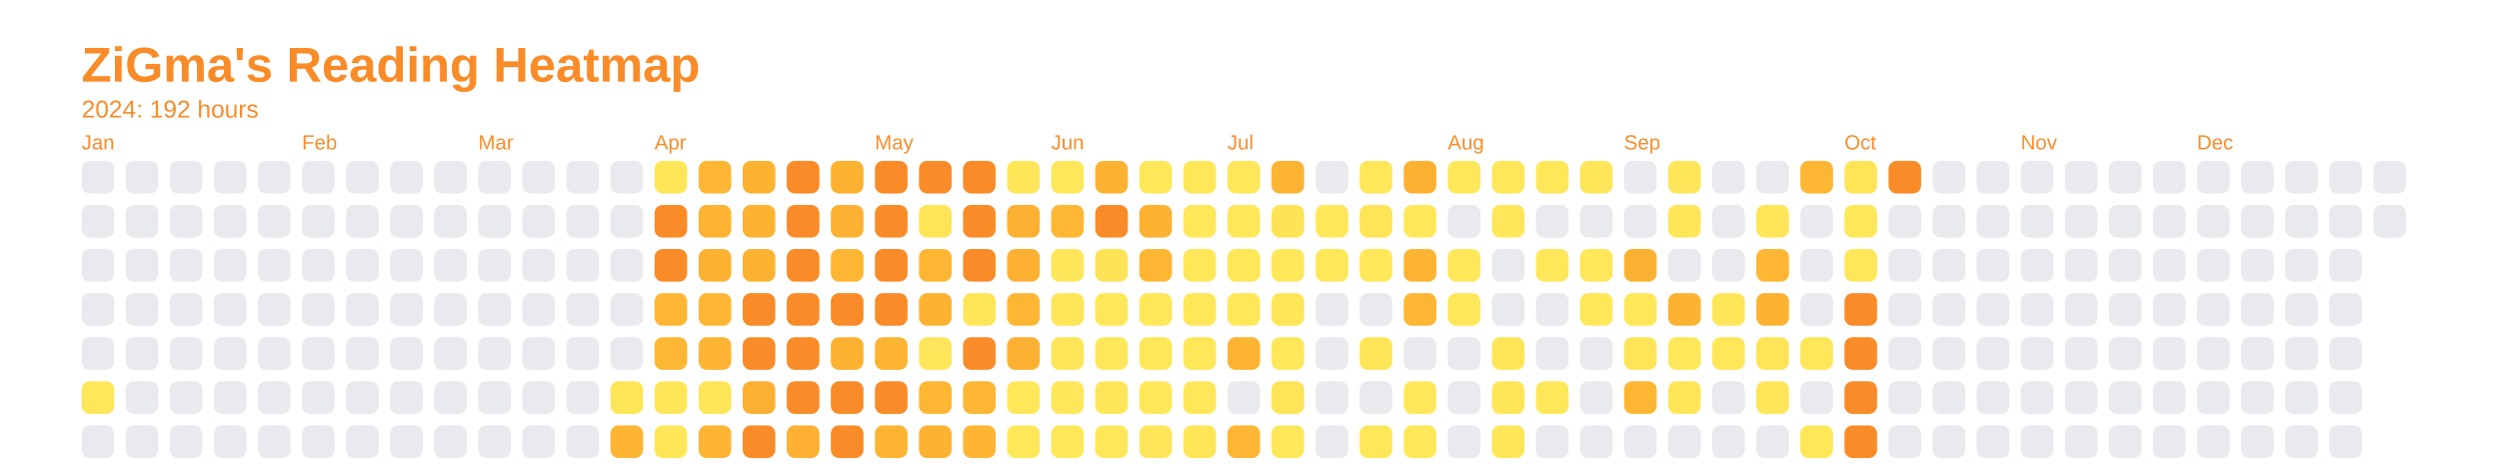
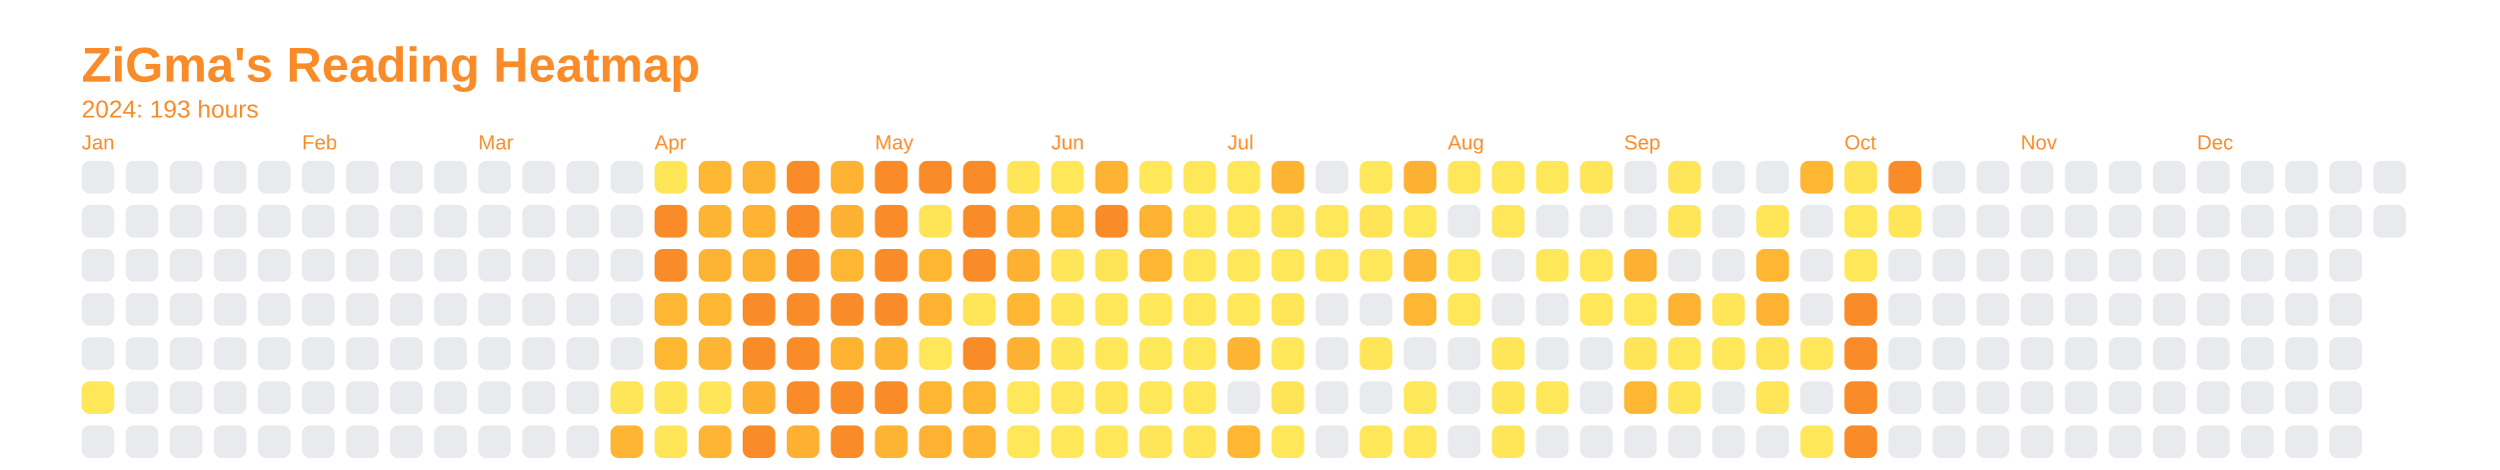
<svg xmlns="http://www.w3.org/2000/svg" baseProfile="full" height="57.5mm" version="1.1" viewBox="0,0,306.2,57.5" width="306.2mm">
  <defs />
  <rect fill="none" height="57.5" width="306.2" x="0" y="0" />
  <text fill="#f98c28" style="font-size:6px; font-family:Arial; font-weight:bold;" x="10" y="10">ZiGma's Reading Heatmap</text>
-   <text fill="#f98c28" style="font-size:3px; font-family:Arial;" x="10" y="14.4">2024: 192 hours</text>
+   <text fill="#f98c28" style="font-size:3px; font-family:Arial;" x="10" y="14.4">2024: 193 hours</text>
  <text fill="#f98c28" style="font-size:2.5px; font-family:Arial" x="10" y="18.3">Jan</text>
  <rect fill="#e8eaed" height="4" rx="1" ry="1" width="4" x="10" y="19.7" />
  <rect fill="#e8eaed" height="4" rx="1" ry="1" width="4" x="10" y="25.1" />
  <rect fill="#e8eaed" height="4" rx="1" ry="1" width="4" x="10" y="30.5" />
  <rect fill="#e8eaed" height="4" rx="1" ry="1" width="4" x="10" y="35.9" />
  <rect fill="#e8eaed" height="4" rx="1" ry="1" width="4" x="10" y="41.3" />
  <rect fill="#ffe75a" height="4" rx="1" ry="1" width="4" x="10" y="46.7" />
  <rect fill="#e8eaed" height="4" rx="1" ry="1" width="4" x="10" y="52.1" />
  <rect fill="#e8eaed" height="4" rx="1" ry="1" width="4" x="15.4" y="19.7" />
  <rect fill="#e8eaed" height="4" rx="1" ry="1" width="4" x="15.4" y="25.1" />
  <rect fill="#e8eaed" height="4" rx="1" ry="1" width="4" x="15.4" y="30.5" />
  <rect fill="#e8eaed" height="4" rx="1" ry="1" width="4" x="15.4" y="35.9" />
  <rect fill="#e8eaed" height="4" rx="1" ry="1" width="4" x="15.4" y="41.3" />
  <rect fill="#e8eaed" height="4" rx="1" ry="1" width="4" x="15.4" y="46.7" />
  <rect fill="#e8eaed" height="4" rx="1" ry="1" width="4" x="15.4" y="52.1" />
  <rect fill="#e8eaed" height="4" rx="1" ry="1" width="4" x="20.8" y="19.7" />
  <rect fill="#e8eaed" height="4" rx="1" ry="1" width="4" x="20.8" y="25.1" />
  <rect fill="#e8eaed" height="4" rx="1" ry="1" width="4" x="20.8" y="30.5" />
  <rect fill="#e8eaed" height="4" rx="1" ry="1" width="4" x="20.8" y="35.9" />
  <rect fill="#e8eaed" height="4" rx="1" ry="1" width="4" x="20.8" y="41.3" />
  <rect fill="#e8eaed" height="4" rx="1" ry="1" width="4" x="20.8" y="46.7" />
  <rect fill="#e8eaed" height="4" rx="1" ry="1" width="4" x="20.8" y="52.1" />
  <rect fill="#e8eaed" height="4" rx="1" ry="1" width="4" x="26.2" y="19.7" />
  <rect fill="#e8eaed" height="4" rx="1" ry="1" width="4" x="26.2" y="25.1" />
  <rect fill="#e8eaed" height="4" rx="1" ry="1" width="4" x="26.2" y="30.5" />
  <rect fill="#e8eaed" height="4" rx="1" ry="1" width="4" x="26.2" y="35.9" />
  <rect fill="#e8eaed" height="4" rx="1" ry="1" width="4" x="26.2" y="41.3" />
  <rect fill="#e8eaed" height="4" rx="1" ry="1" width="4" x="26.2" y="46.7" />
  <rect fill="#e8eaed" height="4" rx="1" ry="1" width="4" x="26.2" y="52.1" />
  <rect fill="#e8eaed" height="4" rx="1" ry="1" width="4" x="31.6" y="19.7" />
  <rect fill="#e8eaed" height="4" rx="1" ry="1" width="4" x="31.6" y="25.1" />
  <rect fill="#e8eaed" height="4" rx="1" ry="1" width="4" x="31.6" y="30.5" />
  <rect fill="#e8eaed" height="4" rx="1" ry="1" width="4" x="31.6" y="35.9" />
  <rect fill="#e8eaed" height="4" rx="1" ry="1" width="4" x="31.6" y="41.3" />
  <rect fill="#e8eaed" height="4" rx="1" ry="1" width="4" x="31.6" y="46.7" />
  <rect fill="#e8eaed" height="4" rx="1" ry="1" width="4" x="31.6" y="52.1" />
  <text fill="#f98c28" style="font-size:2.5px; font-family:Arial" x="37.0" y="18.3">Feb</text>
  <rect fill="#e8eaed" height="4" rx="1" ry="1" width="4" x="37.0" y="19.7" />
  <rect fill="#e8eaed" height="4" rx="1" ry="1" width="4" x="37.0" y="25.1" />
  <rect fill="#e8eaed" height="4" rx="1" ry="1" width="4" x="37.0" y="30.5" />
  <rect fill="#e8eaed" height="4" rx="1" ry="1" width="4" x="37.0" y="35.9" />
  <rect fill="#e8eaed" height="4" rx="1" ry="1" width="4" x="37.0" y="41.3" />
  <rect fill="#e8eaed" height="4" rx="1" ry="1" width="4" x="37.0" y="46.7" />
  <rect fill="#e8eaed" height="4" rx="1" ry="1" width="4" x="37.0" y="52.1" />
  <rect fill="#e8eaed" height="4" rx="1" ry="1" width="4" x="42.4" y="19.7" />
  <rect fill="#e8eaed" height="4" rx="1" ry="1" width="4" x="42.4" y="25.1" />
  <rect fill="#e8eaed" height="4" rx="1" ry="1" width="4" x="42.4" y="30.5" />
  <rect fill="#e8eaed" height="4" rx="1" ry="1" width="4" x="42.4" y="35.9" />
  <rect fill="#e8eaed" height="4" rx="1" ry="1" width="4" x="42.4" y="41.3" />
  <rect fill="#e8eaed" height="4" rx="1" ry="1" width="4" x="42.4" y="46.7" />
  <rect fill="#e8eaed" height="4" rx="1" ry="1" width="4" x="42.4" y="52.1" />
  <rect fill="#e8eaed" height="4" rx="1" ry="1" width="4" x="47.8" y="19.7" />
  <rect fill="#e8eaed" height="4" rx="1" ry="1" width="4" x="47.8" y="25.1" />
  <rect fill="#e8eaed" height="4" rx="1" ry="1" width="4" x="47.8" y="30.5" />
  <rect fill="#e8eaed" height="4" rx="1" ry="1" width="4" x="47.8" y="35.9" />
  <rect fill="#e8eaed" height="4" rx="1" ry="1" width="4" x="47.8" y="41.3" />
  <rect fill="#e8eaed" height="4" rx="1" ry="1" width="4" x="47.8" y="46.7" />
  <rect fill="#e8eaed" height="4" rx="1" ry="1" width="4" x="47.8" y="52.1" />
  <rect fill="#e8eaed" height="4" rx="1" ry="1" width="4" x="53.2" y="19.7" />
  <rect fill="#e8eaed" height="4" rx="1" ry="1" width="4" x="53.2" y="25.1" />
  <rect fill="#e8eaed" height="4" rx="1" ry="1" width="4" x="53.2" y="30.5" />
  <rect fill="#e8eaed" height="4" rx="1" ry="1" width="4" x="53.2" y="35.9" />
  <rect fill="#e8eaed" height="4" rx="1" ry="1" width="4" x="53.2" y="41.3" />
  <rect fill="#e8eaed" height="4" rx="1" ry="1" width="4" x="53.2" y="46.7" />
  <rect fill="#e8eaed" height="4" rx="1" ry="1" width="4" x="53.2" y="52.1" />
  <text fill="#f98c28" style="font-size:2.5px; font-family:Arial" x="58.6" y="18.3">Mar</text>
  <rect fill="#e8eaed" height="4" rx="1" ry="1" width="4" x="58.6" y="19.7" />
  <rect fill="#e8eaed" height="4" rx="1" ry="1" width="4" x="58.6" y="25.1" />
  <rect fill="#e8eaed" height="4" rx="1" ry="1" width="4" x="58.6" y="30.5" />
  <rect fill="#e8eaed" height="4" rx="1" ry="1" width="4" x="58.6" y="35.9" />
  <rect fill="#e8eaed" height="4" rx="1" ry="1" width="4" x="58.6" y="41.3" />
  <rect fill="#e8eaed" height="4" rx="1" ry="1" width="4" x="58.6" y="46.7" />
  <rect fill="#e8eaed" height="4" rx="1" ry="1" width="4" x="58.6" y="52.1" />
  <rect fill="#e8eaed" height="4" rx="1" ry="1" width="4" x="64" y="19.7" />
  <rect fill="#e8eaed" height="4" rx="1" ry="1" width="4" x="64" y="25.1" />
  <rect fill="#e8eaed" height="4" rx="1" ry="1" width="4" x="64" y="30.5" />
  <rect fill="#e8eaed" height="4" rx="1" ry="1" width="4" x="64" y="35.9" />
  <rect fill="#e8eaed" height="4" rx="1" ry="1" width="4" x="64" y="41.3" />
  <rect fill="#e8eaed" height="4" rx="1" ry="1" width="4" x="64" y="46.7" />
  <rect fill="#e8eaed" height="4" rx="1" ry="1" width="4" x="64" y="52.1" />
  <rect fill="#e8eaed" height="4" rx="1" ry="1" width="4" x="69.4" y="19.7" />
  <rect fill="#e8eaed" height="4" rx="1" ry="1" width="4" x="69.4" y="25.1" />
  <rect fill="#e8eaed" height="4" rx="1" ry="1" width="4" x="69.4" y="30.5" />
  <rect fill="#e8eaed" height="4" rx="1" ry="1" width="4" x="69.4" y="35.9" />
  <rect fill="#e8eaed" height="4" rx="1" ry="1" width="4" x="69.4" y="41.3" />
  <rect fill="#e8eaed" height="4" rx="1" ry="1" width="4" x="69.4" y="46.7" />
  <rect fill="#e8eaed" height="4" rx="1" ry="1" width="4" x="69.4" y="52.1" />
  <rect fill="#e8eaed" height="4" rx="1" ry="1" width="4" x="74.8" y="19.7" />
  <rect fill="#e8eaed" height="4" rx="1" ry="1" width="4" x="74.8" y="25.1" />
  <rect fill="#e8eaed" height="4" rx="1" ry="1" width="4" x="74.8" y="30.5" />
  <rect fill="#e8eaed" height="4" rx="1" ry="1" width="4" x="74.8" y="35.9" />
  <rect fill="#e8eaed" height="4" rx="1" ry="1" width="4" x="74.8" y="41.3" />
  <rect fill="#ffe558" height="4" rx="1" ry="1" width="4" x="74.8" y="46.7" />
  <rect fill="#feb533" height="4" rx="1" ry="1" width="4" x="74.8" y="52.1" />
  <text fill="#f98c28" style="font-size:2.5px; font-family:Arial" x="80.2" y="18.3">Apr</text>
  <rect fill="#ffe659" height="4" rx="1" ry="1" width="4" x="80.2" y="19.7" />
  <rect fill="#f98c28" height="4" rx="1" ry="1" width="4" x="80.2" y="25.1" />
  <rect fill="#f98c28" height="4" rx="1" ry="1" width="4" x="80.2" y="30.5" />
  <rect fill="#feb633" height="4" rx="1" ry="1" width="4" x="80.2" y="35.9" />
  <rect fill="#feb733" height="4" rx="1" ry="1" width="4" x="80.2" y="41.3" />
  <rect fill="#ffe659" height="4" rx="1" ry="1" width="4" x="80.2" y="46.7" />
  <rect fill="#ffe659" height="4" rx="1" ry="1" width="4" x="80.2" y="52.1" />
  <rect fill="#feb633" height="4" rx="1" ry="1" width="4" x="85.6" y="19.7" />
  <rect fill="#fdb433" height="4" rx="1" ry="1" width="4" x="85.6" y="25.1" />
  <rect fill="#fdb332" height="4" rx="1" ry="1" width="4" x="85.6" y="30.5" />
  <rect fill="#feb633" height="4" rx="1" ry="1" width="4" x="85.6" y="35.9" />
  <rect fill="#feb533" height="4" rx="1" ry="1" width="4" x="85.6" y="41.3" />
  <rect fill="#ffe659" height="4" rx="1" ry="1" width="4" x="85.6" y="46.7" />
  <rect fill="#feb533" height="4" rx="1" ry="1" width="4" x="85.6" y="52.1" />
  <rect fill="#fdb332" height="4" rx="1" ry="1" width="4" x="91" y="19.7" />
  <rect fill="#fdb232" height="4" rx="1" ry="1" width="4" x="91" y="25.1" />
  <rect fill="#fdb332" height="4" rx="1" ry="1" width="4" x="91" y="30.5" />
  <rect fill="#f98c28" height="4" rx="1" ry="1" width="4" x="91" y="35.9" />
  <rect fill="#f98c28" height="4" rx="1" ry="1" width="4" x="91" y="41.3" />
  <rect fill="#fdb132" height="4" rx="1" ry="1" width="4" x="91" y="46.7" />
  <rect fill="#f98c28" height="4" rx="1" ry="1" width="4" x="91" y="52.1" />
  <rect fill="#f98c28" height="4" rx="1" ry="1" width="4" x="96.4" y="19.7" />
  <rect fill="#f98c28" height="4" rx="1" ry="1" width="4" x="96.4" y="25.1" />
  <rect fill="#f98c28" height="4" rx="1" ry="1" width="4" x="96.4" y="30.5" />
  <rect fill="#f98c28" height="4" rx="1" ry="1" width="4" x="96.4" y="35.9" />
  <rect fill="#f98c28" height="4" rx="1" ry="1" width="4" x="96.4" y="41.3" />
  <rect fill="#f98c28" height="4" rx="1" ry="1" width="4" x="96.4" y="46.7" />
  <rect fill="#fdb032" height="4" rx="1" ry="1" width="4" x="96.4" y="52.1" />
  <rect fill="#fdb232" height="4" rx="1" ry="1" width="4" x="101.8" y="19.7" />
  <rect fill="#fdb132" height="4" rx="1" ry="1" width="4" x="101.8" y="25.1" />
  <rect fill="#feb633" height="4" rx="1" ry="1" width="4" x="101.8" y="30.5" />
  <rect fill="#f98c28" height="4" rx="1" ry="1" width="4" x="101.8" y="35.9" />
  <rect fill="#fdb232" height="4" rx="1" ry="1" width="4" x="101.8" y="41.3" />
  <rect fill="#f98c28" height="4" rx="1" ry="1" width="4" x="101.8" y="46.7" />
  <rect fill="#f98c28" height="4" rx="1" ry="1" width="4" x="101.8" y="52.1" />
  <text fill="#f98c28" style="font-size:2.5px; font-family:Arial" x="107.2" y="18.3">May</text>
  <rect fill="#f98c28" height="4" rx="1" ry="1" width="4" x="107.2" y="19.7" />
  <rect fill="#f98c28" height="4" rx="1" ry="1" width="4" x="107.2" y="25.1" />
  <rect fill="#f98c28" height="4" rx="1" ry="1" width="4" x="107.2" y="30.5" />
  <rect fill="#f98c28" height="4" rx="1" ry="1" width="4" x="107.2" y="35.9" />
  <rect fill="#fdb433" height="4" rx="1" ry="1" width="4" x="107.2" y="41.3" />
  <rect fill="#f98c28" height="4" rx="1" ry="1" width="4" x="107.2" y="46.7" />
  <rect fill="#fdb433" height="4" rx="1" ry="1" width="4" x="107.2" y="52.1" />
  <rect fill="#f98c28" height="4" rx="1" ry="1" width="4" x="112.6" y="19.7" />
  <rect fill="#ffe458" height="4" rx="1" ry="1" width="4" x="112.6" y="25.1" />
  <rect fill="#feb633" height="4" rx="1" ry="1" width="4" x="112.6" y="30.5" />
  <rect fill="#fdb232" height="4" rx="1" ry="1" width="4" x="112.6" y="35.9" />
  <rect fill="#ffe65a" height="4" rx="1" ry="1" width="4" x="112.6" y="41.3" />
  <rect fill="#feb633" height="4" rx="1" ry="1" width="4" x="112.6" y="46.7" />
  <rect fill="#fdb232" height="4" rx="1" ry="1" width="4" x="112.6" y="52.1" />
  <rect fill="#f98c28" height="4" rx="1" ry="1" width="4" x="118" y="19.7" />
  <rect fill="#f98c28" height="4" rx="1" ry="1" width="4" x="118" y="25.1" />
  <rect fill="#f98c28" height="4" rx="1" ry="1" width="4" x="118" y="30.5" />
  <rect fill="#ffe558" height="4" rx="1" ry="1" width="4" x="118" y="35.9" />
  <rect fill="#f98c28" height="4" rx="1" ry="1" width="4" x="118" y="41.3" />
  <rect fill="#feb633" height="4" rx="1" ry="1" width="4" x="118" y="46.7" />
  <rect fill="#feb533" height="4" rx="1" ry="1" width="4" x="118" y="52.1" />
  <rect fill="#ffe659" height="4" rx="1" ry="1" width="4" x="123.4" y="19.7" />
  <rect fill="#fdb132" height="4" rx="1" ry="1" width="4" x="123.4" y="25.1" />
  <rect fill="#fdb032" height="4" rx="1" ry="1" width="4" x="123.4" y="30.5" />
  <rect fill="#feb633" height="4" rx="1" ry="1" width="4" x="123.4" y="35.9" />
  <rect fill="#fdb132" height="4" rx="1" ry="1" width="4" x="123.4" y="41.3" />
  <rect fill="#ffe75a" height="4" rx="1" ry="1" width="4" x="123.4" y="46.7" />
  <rect fill="#ffe75a" height="4" rx="1" ry="1" width="4" x="123.4" y="52.1" />
  <text fill="#f98c28" style="font-size:2.5px; font-family:Arial" x="128.8" y="18.3">Jun</text>
  <rect fill="#ffe75a" height="4" rx="1" ry="1" width="4" x="128.8" y="19.7" />
  <rect fill="#feb733" height="4" rx="1" ry="1" width="4" x="128.8" y="25.1" />
  <rect fill="#ffe559" height="4" rx="1" ry="1" width="4" x="128.8" y="30.5" />
  <rect fill="#ffe558" height="4" rx="1" ry="1" width="4" x="128.8" y="35.9" />
  <rect fill="#ffe659" height="4" rx="1" ry="1" width="4" x="128.8" y="41.3" />
  <rect fill="#ffe65a" height="4" rx="1" ry="1" width="4" x="128.8" y="46.7" />
  <rect fill="#ffe75a" height="4" rx="1" ry="1" width="4" x="128.8" y="52.1" />
  <rect fill="#fdb232" height="4" rx="1" ry="1" width="4" x="134.2" y="19.7" />
  <rect fill="#f98c28" height="4" rx="1" ry="1" width="4" x="134.2" y="25.1" />
  <rect fill="#ffe357" height="4" rx="1" ry="1" width="4" x="134.2" y="30.5" />
  <rect fill="#ffe75a" height="4" rx="1" ry="1" width="4" x="134.2" y="35.9" />
  <rect fill="#ffe75a" height="4" rx="1" ry="1" width="4" x="134.2" y="41.3" />
  <rect fill="#ffe659" height="4" rx="1" ry="1" width="4" x="134.2" y="46.7" />
  <rect fill="#ffe75a" height="4" rx="1" ry="1" width="4" x="134.2" y="52.1" />
  <rect fill="#ffe75a" height="4" rx="1" ry="1" width="4" x="139.6" y="19.7" />
  <rect fill="#fdb232" height="4" rx="1" ry="1" width="4" x="139.6" y="25.1" />
  <rect fill="#feb633" height="4" rx="1" ry="1" width="4" x="139.6" y="30.5" />
  <rect fill="#ffe75a" height="4" rx="1" ry="1" width="4" x="139.6" y="35.9" />
  <rect fill="#ffe75a" height="4" rx="1" ry="1" width="4" x="139.6" y="41.3" />
  <rect fill="#ffe75a" height="4" rx="1" ry="1" width="4" x="139.6" y="46.7" />
  <rect fill="#ffe559" height="4" rx="1" ry="1" width="4" x="139.6" y="52.1" />
  <rect fill="#ffe75a" height="4" rx="1" ry="1" width="4" x="145" y="19.7" />
  <rect fill="#ffe75a" height="4" rx="1" ry="1" width="4" x="145" y="25.1" />
  <rect fill="#ffe75a" height="4" rx="1" ry="1" width="4" x="145" y="30.5" />
  <rect fill="#ffe75a" height="4" rx="1" ry="1" width="4" x="145" y="35.9" />
  <rect fill="#ffe75a" height="4" rx="1" ry="1" width="4" x="145" y="41.3" />
  <rect fill="#ffe75a" height="4" rx="1" ry="1" width="4" x="145" y="46.7" />
  <rect fill="#ffe659" height="4" rx="1" ry="1" width="4" x="145" y="52.1" />
  <text fill="#f98c28" style="font-size:2.5px; font-family:Arial" x="150.4" y="18.3">Jul</text>
  <rect fill="#ffe75a" height="4" rx="1" ry="1" width="4" x="150.4" y="19.7" />
  <rect fill="#ffe75a" height="4" rx="1" ry="1" width="4" x="150.4" y="25.1" />
  <rect fill="#ffe75a" height="4" rx="1" ry="1" width="4" x="150.4" y="30.5" />
  <rect fill="#ffe75a" height="4" rx="1" ry="1" width="4" x="150.4" y="35.9" />
  <rect fill="#feb433" height="4" rx="1" ry="1" width="4" x="150.4" y="41.3" />
  <rect fill="#e8eaed" height="4" rx="1" ry="1" width="4" x="150.4" y="46.7" />
  <rect fill="#feb633" height="4" rx="1" ry="1" width="4" x="150.4" y="52.1" />
  <rect fill="#fdb433" height="4" rx="1" ry="1" width="4" x="155.8" y="19.7" />
  <rect fill="#ffe357" height="4" rx="1" ry="1" width="4" x="155.8" y="25.1" />
  <rect fill="#ffe75a" height="4" rx="1" ry="1" width="4" x="155.8" y="30.5" />
  <rect fill="#ffe659" height="4" rx="1" ry="1" width="4" x="155.8" y="35.9" />
  <rect fill="#ffe75a" height="4" rx="1" ry="1" width="4" x="155.8" y="41.3" />
  <rect fill="#ffe458" height="4" rx="1" ry="1" width="4" x="155.8" y="46.7" />
  <rect fill="#ffe75a" height="4" rx="1" ry="1" width="4" x="155.8" y="52.1" />
  <rect fill="#e8eaed" height="4" rx="1" ry="1" width="4" x="161.2" y="19.7" />
  <rect fill="#ffe75a" height="4" rx="1" ry="1" width="4" x="161.2" y="25.1" />
  <rect fill="#ffe75a" height="4" rx="1" ry="1" width="4" x="161.2" y="30.5" />
  <rect fill="#e8eaed" height="4" rx="1" ry="1" width="4" x="161.2" y="35.9" />
  <rect fill="#e8eaed" height="4" rx="1" ry="1" width="4" x="161.2" y="41.3" />
  <rect fill="#e8eaed" height="4" rx="1" ry="1" width="4" x="161.2" y="46.7" />
  <rect fill="#e8eaed" height="4" rx="1" ry="1" width="4" x="161.2" y="52.1" />
  <rect fill="#ffe75a" height="4" rx="1" ry="1" width="4" x="166.6" y="19.7" />
  <rect fill="#ffe458" height="4" rx="1" ry="1" width="4" x="166.6" y="25.1" />
  <rect fill="#ffe75a" height="4" rx="1" ry="1" width="4" x="166.6" y="30.5" />
  <rect fill="#e8eaed" height="4" rx="1" ry="1" width="4" x="166.6" y="35.9" />
  <rect fill="#ffe659" height="4" rx="1" ry="1" width="4" x="166.6" y="41.3" />
  <rect fill="#e8eaed" height="4" rx="1" ry="1" width="4" x="166.6" y="46.7" />
  <rect fill="#ffe75a" height="4" rx="1" ry="1" width="4" x="166.6" y="52.1" />
  <rect fill="#fdb132" height="4" rx="1" ry="1" width="4" x="172" y="19.7" />
  <rect fill="#ffe75a" height="4" rx="1" ry="1" width="4" x="172" y="25.1" />
  <rect fill="#fdb433" height="4" rx="1" ry="1" width="4" x="172" y="30.5" />
  <rect fill="#feb633" height="4" rx="1" ry="1" width="4" x="172" y="35.9" />
  <rect fill="#e8eaed" height="4" rx="1" ry="1" width="4" x="172" y="41.3" />
  <rect fill="#ffe75a" height="4" rx="1" ry="1" width="4" x="172" y="46.7" />
  <rect fill="#ffe75a" height="4" rx="1" ry="1" width="4" x="172" y="52.1" />
  <text fill="#f98c28" style="font-size:2.5px; font-family:Arial" x="177.4" y="18.3">Aug</text>
  <rect fill="#ffe75a" height="4" rx="1" ry="1" width="4" x="177.4" y="19.7" />
  <rect fill="#e8eaed" height="4" rx="1" ry="1" width="4" x="177.4" y="25.1" />
  <rect fill="#ffe75a" height="4" rx="1" ry="1" width="4" x="177.4" y="30.5" />
  <rect fill="#ffe75a" height="4" rx="1" ry="1" width="4" x="177.4" y="35.9" />
  <rect fill="#e8eaed" height="4" rx="1" ry="1" width="4" x="177.4" y="41.3" />
  <rect fill="#e8eaed" height="4" rx="1" ry="1" width="4" x="177.4" y="46.7" />
  <rect fill="#e8eaed" height="4" rx="1" ry="1" width="4" x="177.4" y="52.1" />
  <rect fill="#ffe75a" height="4" rx="1" ry="1" width="4" x="182.8" y="19.7" />
  <rect fill="#ffe65a" height="4" rx="1" ry="1" width="4" x="182.8" y="25.1" />
  <rect fill="#e8eaed" height="4" rx="1" ry="1" width="4" x="182.8" y="30.5" />
  <rect fill="#e8eaed" height="4" rx="1" ry="1" width="4" x="182.8" y="35.9" />
  <rect fill="#ffe659" height="4" rx="1" ry="1" width="4" x="182.8" y="41.3" />
  <rect fill="#ffe659" height="4" rx="1" ry="1" width="4" x="182.8" y="46.7" />
  <rect fill="#ffe558" height="4" rx="1" ry="1" width="4" x="182.8" y="52.1" />
  <rect fill="#ffe75a" height="4" rx="1" ry="1" width="4" x="188.2" y="19.7" />
  <rect fill="#e8eaed" height="4" rx="1" ry="1" width="4" x="188.2" y="25.1" />
  <rect fill="#ffe75a" height="4" rx="1" ry="1" width="4" x="188.2" y="30.5" />
  <rect fill="#e8eaed" height="4" rx="1" ry="1" width="4" x="188.2" y="35.9" />
  <rect fill="#e8eaed" height="4" rx="1" ry="1" width="4" x="188.2" y="41.3" />
  <rect fill="#ffe75a" height="4" rx="1" ry="1" width="4" x="188.2" y="46.7" />
  <rect fill="#e8eaed" height="4" rx="1" ry="1" width="4" x="188.2" y="52.1" />
  <rect fill="#ffe558" height="4" rx="1" ry="1" width="4" x="193.6" y="19.7" />
  <rect fill="#e8eaed" height="4" rx="1" ry="1" width="4" x="193.6" y="25.1" />
  <rect fill="#ffe75a" height="4" rx="1" ry="1" width="4" x="193.6" y="30.5" />
  <rect fill="#ffe75a" height="4" rx="1" ry="1" width="4" x="193.6" y="35.9" />
  <rect fill="#e8eaed" height="4" rx="1" ry="1" width="4" x="193.6" y="41.3" />
  <rect fill="#e8eaed" height="4" rx="1" ry="1" width="4" x="193.6" y="46.7" />
  <rect fill="#e8eaed" height="4" rx="1" ry="1" width="4" x="193.6" y="52.1" />
  <text fill="#f98c28" style="font-size:2.5px; font-family:Arial" x="199" y="18.3">Sep</text>
  <rect fill="#e8eaed" height="4" rx="1" ry="1" width="4" x="199" y="19.7" />
  <rect fill="#e8eaed" height="4" rx="1" ry="1" width="4" x="199" y="25.1" />
  <rect fill="#fdb132" height="4" rx="1" ry="1" width="4" x="199" y="30.5" />
  <rect fill="#ffe75a" height="4" rx="1" ry="1" width="4" x="199" y="35.9" />
  <rect fill="#ffe458" height="4" rx="1" ry="1" width="4" x="199" y="41.3" />
  <rect fill="#feb633" height="4" rx="1" ry="1" width="4" x="199" y="46.7" />
  <rect fill="#e8eaed" height="4" rx="1" ry="1" width="4" x="199" y="52.1" />
  <rect fill="#ffe559" height="4" rx="1" ry="1" width="4" x="204.4" y="19.7" />
  <rect fill="#ffe659" height="4" rx="1" ry="1" width="4" x="204.4" y="25.1" />
  <rect fill="#e8eaed" height="4" rx="1" ry="1" width="4" x="204.4" y="30.5" />
  <rect fill="#fdb232" height="4" rx="1" ry="1" width="4" x="204.4" y="35.9" />
  <rect fill="#ffe75a" height="4" rx="1" ry="1" width="4" x="204.4" y="41.3" />
  <rect fill="#ffe659" height="4" rx="1" ry="1" width="4" x="204.4" y="46.7" />
  <rect fill="#e8eaed" height="4" rx="1" ry="1" width="4" x="204.4" y="52.1" />
  <rect fill="#e8eaed" height="4" rx="1" ry="1" width="4" x="209.8" y="19.7" />
  <rect fill="#e8eaed" height="4" rx="1" ry="1" width="4" x="209.8" y="25.1" />
  <rect fill="#e8eaed" height="4" rx="1" ry="1" width="4" x="209.8" y="30.5" />
  <rect fill="#ffe659" height="4" rx="1" ry="1" width="4" x="209.8" y="35.9" />
  <rect fill="#ffe75a" height="4" rx="1" ry="1" width="4" x="209.8" y="41.3" />
  <rect fill="#e8eaed" height="4" rx="1" ry="1" width="4" x="209.8" y="46.7" />
  <rect fill="#e8eaed" height="4" rx="1" ry="1" width="4" x="209.8" y="52.1" />
  <rect fill="#e8eaed" height="4" rx="1" ry="1" width="4" x="215.2" y="19.7" />
  <rect fill="#ffe558" height="4" rx="1" ry="1" width="4" x="215.2" y="25.1" />
  <rect fill="#feb633" height="4" rx="1" ry="1" width="4" x="215.2" y="30.5" />
  <rect fill="#fdb232" height="4" rx="1" ry="1" width="4" x="215.2" y="35.9" />
  <rect fill="#ffe458" height="4" rx="1" ry="1" width="4" x="215.2" y="41.3" />
  <rect fill="#ffe558" height="4" rx="1" ry="1" width="4" x="215.2" y="46.7" />
  <rect fill="#e8eaed" height="4" rx="1" ry="1" width="4" x="215.2" y="52.1" />
  <rect fill="#feb633" height="4" rx="1" ry="1" width="4" x="220.6" y="19.7" />
  <rect fill="#e8eaed" height="4" rx="1" ry="1" width="4" x="220.6" y="25.1" />
  <rect fill="#e8eaed" height="4" rx="1" ry="1" width="4" x="220.6" y="30.5" />
  <rect fill="#e8eaed" height="4" rx="1" ry="1" width="4" x="220.6" y="35.9" />
  <rect fill="#ffe75a" height="4" rx="1" ry="1" width="4" x="220.6" y="41.3" />
  <rect fill="#e8eaed" height="4" rx="1" ry="1" width="4" x="220.6" y="46.7" />
  <rect fill="#ffe75a" height="4" rx="1" ry="1" width="4" x="220.6" y="52.1" />
  <text fill="#f98c28" style="font-size:2.5px; font-family:Arial" x="226" y="18.3">Oct</text>
  <rect fill="#ffe458" height="4" rx="1" ry="1" width="4" x="226" y="19.7" />
  <rect fill="#ffe75a" height="4" rx="1" ry="1" width="4" x="226" y="25.1" />
  <rect fill="#ffe75a" height="4" rx="1" ry="1" width="4" x="226" y="30.5" />
  <rect fill="#f98c28" height="4" rx="1" ry="1" width="4" x="226" y="35.9" />
  <rect fill="#f98c28" height="4" rx="1" ry="1" width="4" x="226" y="41.3" />
  <rect fill="#f98c28" height="4" rx="1" ry="1" width="4" x="226" y="46.7" />
  <rect fill="#f98c28" height="4" rx="1" ry="1" width="4" x="226" y="52.1" />
  <rect fill="#f98c28" height="4" rx="1" ry="1" width="4" x="231.4" y="19.7" />
-   <rect fill="#e8eaed" height="4" rx="1" ry="1" width="4" x="231.4" y="25.1" />
+   <rect fill="#ffe659" height="4" rx="1" ry="1" width="4" x="231.4" y="25.1" />
  <rect fill="#e8eaed" height="4" rx="1" ry="1" width="4" x="231.4" y="30.5" />
  <rect fill="#e8eaed" height="4" rx="1" ry="1" width="4" x="231.4" y="35.9" />
  <rect fill="#e8eaed" height="4" rx="1" ry="1" width="4" x="231.4" y="41.3" />
  <rect fill="#e8eaed" height="4" rx="1" ry="1" width="4" x="231.4" y="46.7" />
  <rect fill="#e8eaed" height="4" rx="1" ry="1" width="4" x="231.4" y="52.1" />
  <rect fill="#e8eaed" height="4" rx="1" ry="1" width="4" x="236.8" y="19.7" />
  <rect fill="#e8eaed" height="4" rx="1" ry="1" width="4" x="236.8" y="25.1" />
  <rect fill="#e8eaed" height="4" rx="1" ry="1" width="4" x="236.8" y="30.5" />
  <rect fill="#e8eaed" height="4" rx="1" ry="1" width="4" x="236.8" y="35.9" />
  <rect fill="#e8eaed" height="4" rx="1" ry="1" width="4" x="236.8" y="41.3" />
  <rect fill="#e8eaed" height="4" rx="1" ry="1" width="4" x="236.8" y="46.7" />
  <rect fill="#e8eaed" height="4" rx="1" ry="1" width="4" x="236.8" y="52.1" />
  <rect fill="#e8eaed" height="4" rx="1" ry="1" width="4" x="242.2" y="19.7" />
  <rect fill="#e8eaed" height="4" rx="1" ry="1" width="4" x="242.2" y="25.1" />
  <rect fill="#e8eaed" height="4" rx="1" ry="1" width="4" x="242.2" y="30.5" />
  <rect fill="#e8eaed" height="4" rx="1" ry="1" width="4" x="242.2" y="35.9" />
  <rect fill="#e8eaed" height="4" rx="1" ry="1" width="4" x="242.2" y="41.3" />
  <rect fill="#e8eaed" height="4" rx="1" ry="1" width="4" x="242.2" y="46.7" />
  <rect fill="#e8eaed" height="4" rx="1" ry="1" width="4" x="242.2" y="52.1" />
  <text fill="#f98c28" style="font-size:2.5px; font-family:Arial" x="247.6" y="18.3">Nov</text>
  <rect fill="#e8eaed" height="4" rx="1" ry="1" width="4" x="247.6" y="19.7" />
  <rect fill="#e8eaed" height="4" rx="1" ry="1" width="4" x="247.6" y="25.1" />
  <rect fill="#e8eaed" height="4" rx="1" ry="1" width="4" x="247.6" y="30.5" />
  <rect fill="#e8eaed" height="4" rx="1" ry="1" width="4" x="247.6" y="35.9" />
  <rect fill="#e8eaed" height="4" rx="1" ry="1" width="4" x="247.6" y="41.3" />
  <rect fill="#e8eaed" height="4" rx="1" ry="1" width="4" x="247.6" y="46.7" />
  <rect fill="#e8eaed" height="4" rx="1" ry="1" width="4" x="247.6" y="52.1" />
  <rect fill="#e8eaed" height="4" rx="1" ry="1" width="4" x="253" y="19.7" />
  <rect fill="#e8eaed" height="4" rx="1" ry="1" width="4" x="253" y="25.1" />
  <rect fill="#e8eaed" height="4" rx="1" ry="1" width="4" x="253" y="30.5" />
  <rect fill="#e8eaed" height="4" rx="1" ry="1" width="4" x="253" y="35.9" />
  <rect fill="#e8eaed" height="4" rx="1" ry="1" width="4" x="253" y="41.3" />
  <rect fill="#e8eaed" height="4" rx="1" ry="1" width="4" x="253" y="46.7" />
  <rect fill="#e8eaed" height="4" rx="1" ry="1" width="4" x="253" y="52.1" />
  <rect fill="#e8eaed" height="4" rx="1" ry="1" width="4" x="258.4" y="19.7" />
  <rect fill="#e8eaed" height="4" rx="1" ry="1" width="4" x="258.4" y="25.1" />
  <rect fill="#e8eaed" height="4" rx="1" ry="1" width="4" x="258.4" y="30.5" />
  <rect fill="#e8eaed" height="4" rx="1" ry="1" width="4" x="258.4" y="35.9" />
  <rect fill="#e8eaed" height="4" rx="1" ry="1" width="4" x="258.4" y="41.3" />
  <rect fill="#e8eaed" height="4" rx="1" ry="1" width="4" x="258.4" y="46.7" />
  <rect fill="#e8eaed" height="4" rx="1" ry="1" width="4" x="258.4" y="52.1" />
  <rect fill="#e8eaed" height="4" rx="1" ry="1" width="4" x="263.8" y="19.7" />
  <rect fill="#e8eaed" height="4" rx="1" ry="1" width="4" x="263.8" y="25.1" />
  <rect fill="#e8eaed" height="4" rx="1" ry="1" width="4" x="263.8" y="30.5" />
  <rect fill="#e8eaed" height="4" rx="1" ry="1" width="4" x="263.8" y="35.9" />
  <rect fill="#e8eaed" height="4" rx="1" ry="1" width="4" x="263.8" y="41.3" />
  <rect fill="#e8eaed" height="4" rx="1" ry="1" width="4" x="263.8" y="46.7" />
  <rect fill="#e8eaed" height="4" rx="1" ry="1" width="4" x="263.8" y="52.1" />
  <text fill="#f98c28" style="font-size:2.5px; font-family:Arial" x="269.2" y="18.3">Dec</text>
  <rect fill="#e8eaed" height="4" rx="1" ry="1" width="4" x="269.2" y="19.7" />
  <rect fill="#e8eaed" height="4" rx="1" ry="1" width="4" x="269.2" y="25.1" />
  <rect fill="#e8eaed" height="4" rx="1" ry="1" width="4" x="269.2" y="30.5" />
  <rect fill="#e8eaed" height="4" rx="1" ry="1" width="4" x="269.2" y="35.9" />
  <rect fill="#e8eaed" height="4" rx="1" ry="1" width="4" x="269.2" y="41.3" />
  <rect fill="#e8eaed" height="4" rx="1" ry="1" width="4" x="269.2" y="46.7" />
  <rect fill="#e8eaed" height="4" rx="1" ry="1" width="4" x="269.2" y="52.1" />
  <rect fill="#e8eaed" height="4" rx="1" ry="1" width="4" x="274.6" y="19.7" />
  <rect fill="#e8eaed" height="4" rx="1" ry="1" width="4" x="274.6" y="25.1" />
  <rect fill="#e8eaed" height="4" rx="1" ry="1" width="4" x="274.6" y="30.5" />
  <rect fill="#e8eaed" height="4" rx="1" ry="1" width="4" x="274.6" y="35.9" />
  <rect fill="#e8eaed" height="4" rx="1" ry="1" width="4" x="274.6" y="41.3" />
  <rect fill="#e8eaed" height="4" rx="1" ry="1" width="4" x="274.6" y="46.7" />
  <rect fill="#e8eaed" height="4" rx="1" ry="1" width="4" x="274.6" y="52.1" />
  <rect fill="#e8eaed" height="4" rx="1" ry="1" width="4" x="280" y="19.7" />
  <rect fill="#e8eaed" height="4" rx="1" ry="1" width="4" x="280" y="25.1" />
  <rect fill="#e8eaed" height="4" rx="1" ry="1" width="4" x="280" y="30.5" />
  <rect fill="#e8eaed" height="4" rx="1" ry="1" width="4" x="280" y="35.9" />
  <rect fill="#e8eaed" height="4" rx="1" ry="1" width="4" x="280" y="41.3" />
  <rect fill="#e8eaed" height="4" rx="1" ry="1" width="4" x="280" y="46.7" />
  <rect fill="#e8eaed" height="4" rx="1" ry="1" width="4" x="280" y="52.1" />
  <rect fill="#e8eaed" height="4" rx="1" ry="1" width="4" x="285.4" y="19.7" />
  <rect fill="#e8eaed" height="4" rx="1" ry="1" width="4" x="285.4" y="25.1" />
  <rect fill="#e8eaed" height="4" rx="1" ry="1" width="4" x="285.4" y="30.5" />
  <rect fill="#e8eaed" height="4" rx="1" ry="1" width="4" x="285.4" y="35.9" />
  <rect fill="#e8eaed" height="4" rx="1" ry="1" width="4" x="285.4" y="41.3" />
  <rect fill="#e8eaed" height="4" rx="1" ry="1" width="4" x="285.4" y="46.7" />
  <rect fill="#e8eaed" height="4" rx="1" ry="1" width="4" x="285.4" y="52.1" />
  <rect fill="#e8eaed" height="4" rx="1" ry="1" width="4" x="290.8" y="19.7" />
  <rect fill="#e8eaed" height="4" rx="1" ry="1" width="4" x="290.8" y="25.1" />
</svg>
